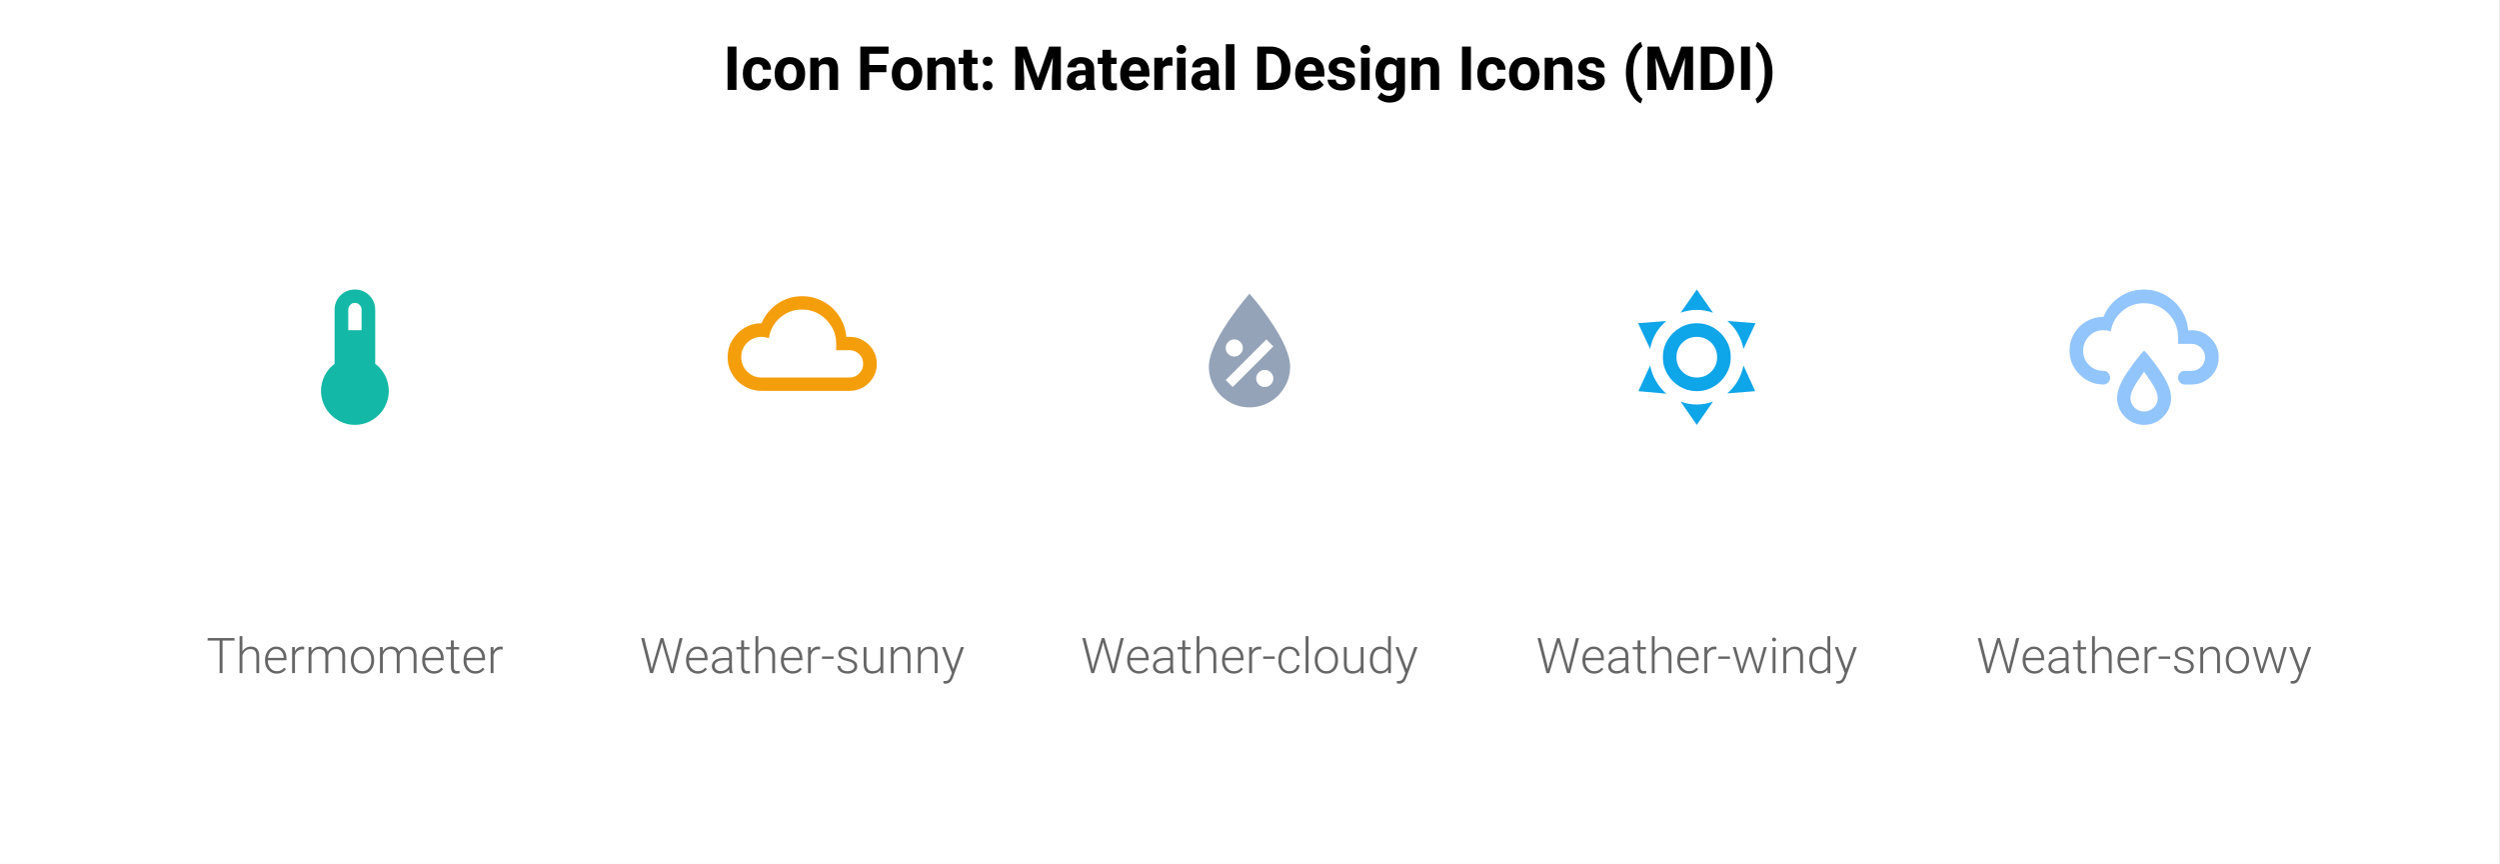
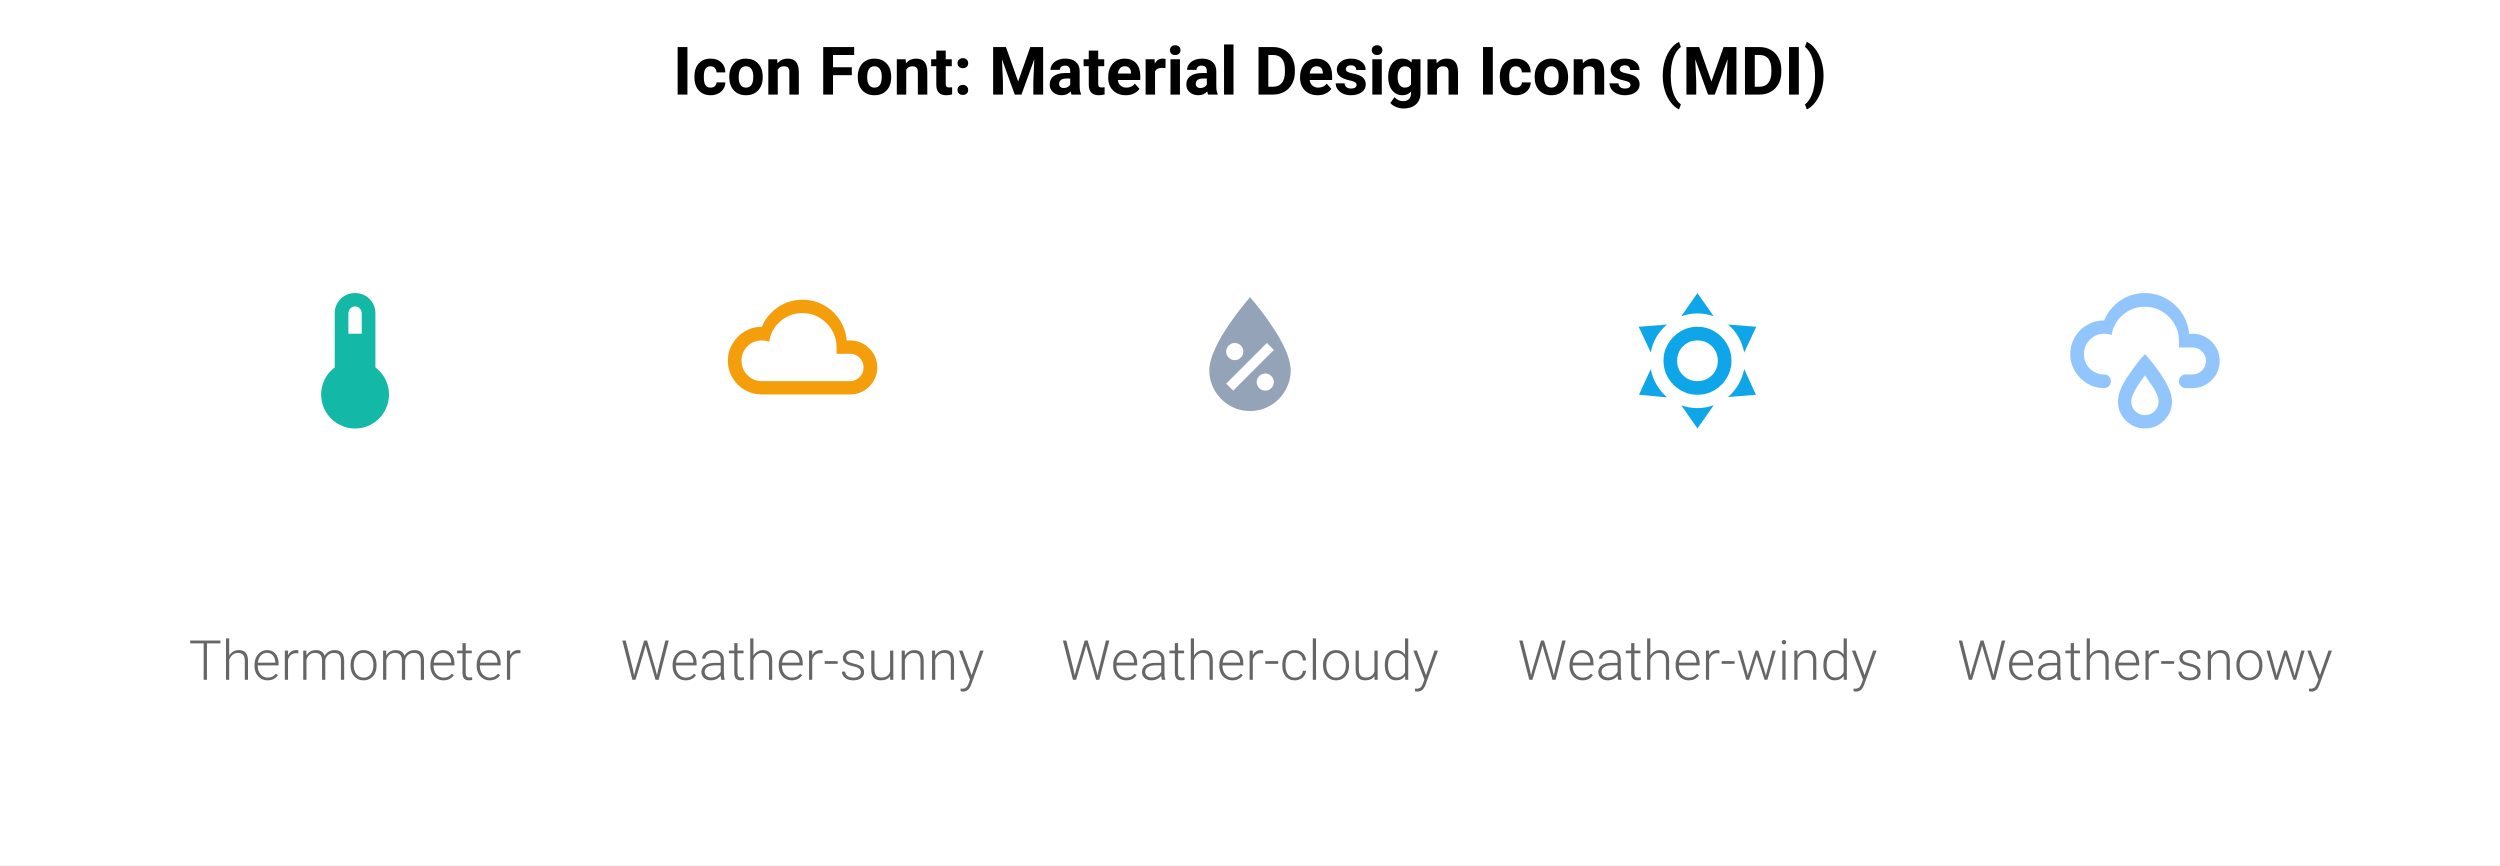
- <svg xmlns="http://www.w3.org/2000/svg" xmlns:xlink="http://www.w3.org/1999/xlink" width="430.52pt" height="148.768pt" viewBox="0 0 430.52 148.768" version="1.1">
+ <svg xmlns="http://www.w3.org/2000/svg" xmlns:xlink="http://www.w3.org/1999/xlink" width="430.165pt" height="148.89pt" viewBox="0 0 430.165 148.89" version="1.1">
  <defs>
    <style type="text/css">*{stroke-linejoin: round; stroke-linecap: butt}</style>
  </defs>
  <g id="figure_1">
    <g id="patch_1">
-       <path d="M 0 148.768  L 430.52 148.768  L 430.52 0  L 0 0  z " style="fill: #ffffff" />
+       <path d="M 0 148.89  L 430.165 148.89  L 430.165 0  L 0 0  z " style="fill: #ffffff" />
    </g>
    <g id="axes_1">
      <g id="patch_2">
-         <path d="M 7.2 141.568  L 423.32 141.568  L 423.32 21.485  L 7.2 21.485  z " style="fill: #ffffff" />
+         <path d="M 7.2 141.69  L 422.965 141.69  L 422.965 22.274  L 7.2 22.274  z " style="fill: #ffffff" />
      </g>
      <g id="matplotlib.axis_1" />
      <g id="matplotlib.axis_2" />
      <g id="text_1">
-         <g style="fill: #14b8a6" transform="translate(47.14147 72.01261) scale(0.28 -0.28)">
+         <g style="fill: #14b8a6" transform="translate(47.09551 72.57932) scale(0.28 -0.28)">
          <defs>
            <path id="MaterialDesignIcons-f050f" d="M 4000 2138  L 4000 4263  Q 4000 4600 3769 4831  Q 3538 5063 3200 5063  Q 2863 5063 2631 4831  Q 2400 4600 2400 4263  L 2400 2138  Q 2050 1875 1925 1462  Q 1800 1050 1937 644  Q 2075 238 2425 -12  Q 2775 -263 3200 -263  Q 3625 -263 3975 -12  Q 4325 238 4462 644  Q 4600 1050 4475 1462  Q 4350 1875 4000 2138  z M 3200 4538  Q 3313 4538 3388 4456  Q 3463 4375 3463 4263  L 3463 3463  L 2938 3463  L 2938 4263  Q 2938 4375 3013 4456  Q 3088 4538 3200 4538  z " transform="scale(0.015625)" />
          </defs>
          <use xlink:href="#MaterialDesignIcons-f050f" />
        </g>
      </g>
      <g id="text_2">
-         <g style="fill: #666666" transform="translate(35.54651 115.9206) scale(0.085 -0.085)">
+         <g style="fill: #666666" transform="translate(32.48937 116.9704) scale(0.095 -0.095)">
          <defs>
            <path id="Roboto-Light-54" d="M 3663 4222  L 2103 4222  L 2103 0  L 1719 0  L 1719 4222  L 163 4222  L 163 4550  L 3663 4550  L 3663 4222  z " transform="scale(0.015625)" />
            <path id="Roboto-Light-68" d="M 859 2809  Q 1044 3113 1331 3278  Q 1619 3444 1959 3444  Q 2503 3444 2768 3137  Q 3034 2831 3038 2219  L 3038 0  L 2666 0  L 2666 2222  Q 2663 2675 2473 2897  Q 2284 3119 1869 3119  Q 1522 3119 1255 2901  Q 988 2684 859 2316  L 859 0  L 488 0  L 488 4800  L 859 4800  L 859 2809  z " transform="scale(0.015625)" />
            <path id="Roboto-Light-65" d="M 1797 -63  Q 1366 -63 1017 150  Q 669 363 475 742  Q 281 1122 281 1594  L 281 1728  Q 281 2216 470 2606  Q 659 2997 996 3220  Q 1334 3444 1728 3444  Q 2344 3444 2705 3023  Q 3066 2603 3066 1875  L 3066 1666  L 653 1666  L 653 1594  Q 653 1019 983 636  Q 1313 253 1813 253  Q 2113 253 2342 362  Q 2572 472 2759 713  L 2994 534  Q 2581 -63 1797 -63  z M 1728 3125  Q 1306 3125 1017 2815  Q 728 2506 666 1984  L 2694 1984  L 2694 2025  Q 2678 2513 2415 2819  Q 2153 3125 1728 3125  z " transform="scale(0.015625)" />
            <path id="Roboto-Light-72" d="M 2050 3063  Q 1931 3084 1797 3084  Q 1447 3084 1205 2889  Q 963 2694 859 2322  L 859 0  L 488 0  L 488 3381  L 853 3381  L 859 2844  Q 1156 3444 1813 3444  Q 1969 3444 2059 3403  L 2050 3063  z " transform="scale(0.015625)" />
            <path id="Roboto-Light-6d" d="M 828 3381  L 841 2831  Q 1028 3138 1309 3291  Q 1591 3444 1934 3444  Q 2734 3444 2950 2788  Q 3131 3103 3434 3273  Q 3738 3444 4103 3444  Q 5191 3444 5213 2256  L 5213 0  L 4838 0  L 4838 2228  Q 4834 2681 4642 2900  Q 4450 3119 4016 3119  Q 3613 3113 3334 2858  Q 3056 2603 3025 2238  L 3025 0  L 2650 0  L 2650 2256  Q 2647 2691 2445 2905  Q 2244 3119 1825 3119  Q 1472 3119 1219 2917  Q 966 2716 844 2319  L 844 0  L 469 0  L 469 3381  L 828 3381  z " transform="scale(0.015625)" />
            <path id="Roboto-Light-6f" d="M 281 1741  Q 281 2228 470 2618  Q 659 3009 1004 3226  Q 1350 3444 1788 3444  Q 2463 3444 2881 2970  Q 3300 2497 3300 1716  L 3300 1638  Q 3300 1147 3111 755  Q 2922 363 2578 150  Q 2234 -63 1794 -63  Q 1122 -63 701 410  Q 281 884 281 1666  L 281 1741  z M 656 1638  Q 656 1031 970 642  Q 1284 253 1794 253  Q 2300 253 2614 642  Q 2928 1031 2928 1669  L 2928 1741  Q 2928 2128 2784 2450  Q 2641 2772 2381 2948  Q 2122 3125 1788 3125  Q 1288 3125 972 2733  Q 656 2341 656 1706  L 656 1638  z " transform="scale(0.015625)" />
            <path id="Roboto-Light-74" d="M 1069 4247  L 1069 3381  L 1769 3381  L 1769 3075  L 1069 3075  L 1069 822  Q 1069 541 1170 403  Q 1272 266 1509 266  Q 1603 266 1813 297  L 1828 -9  Q 1681 -63 1428 -63  Q 1044 -63 869 160  Q 694 384 694 819  L 694 3075  L 72 3075  L 72 3381  L 694 3381  L 694 4247  L 1069 4247  z " transform="scale(0.015625)" />
          </defs>
          <use xlink:href="#Roboto-Light-54" />
          <use xlink:href="#Roboto-Light-68" transform="translate(59.7168 0)" />
          <use xlink:href="#Roboto-Light-65" transform="translate(114.5996 0)" />
          <use xlink:href="#Roboto-Light-72" transform="translate(166.2598 0)" />
          <use xlink:href="#Roboto-Light-6d" transform="translate(199.9023 0)" />
          <use xlink:href="#Roboto-Light-6f" transform="translate(288.5254 0)" />
          <use xlink:href="#Roboto-Light-6d" transform="translate(344.5312 0)" />
          <use xlink:href="#Roboto-Light-65" transform="translate(433.1543 0)" />
          <use xlink:href="#Roboto-Light-74" transform="translate(484.8145 0)" />
          <use xlink:href="#Roboto-Light-65" transform="translate(516.9434 0)" />
          <use xlink:href="#Roboto-Light-72" transform="translate(568.6035 0)" />
        </g>
      </g>
      <g id="text_3">
-         <g style="fill: #f59e0b" transform="translate(124.2007 69.66105) scale(0.28 -0.28)">
+         <g style="fill: #f59e0b" transform="translate(124.0891 70.22776) scale(0.28 -0.28)">
          <defs>
            <path id="MaterialDesignIcons-f0590" d="M 1600 538  Q 1238 538 931 713  Q 625 888 444 1194  Q 263 1500 263 1862  Q 263 2225 444 2531  Q 625 2838 931 3019  Q 1238 3200 1600 3200  Q 1800 3675 2231 3969  Q 2663 4263 3200 4263  Q 3650 4263 4037 4050  Q 4425 3838 4662 3469  Q 4900 3100 4938 2663  L 5063 2663  Q 5513 2663 5825 2350  Q 6138 2038 6138 1600  Q 6138 1163 5825 850  Q 5513 538 5063 538  L 1600 538  z M 5063 2138  L 4538 2138  L 4538 2400  Q 4538 2763 4356 3069  Q 4175 3375 3869 3556  Q 3563 3738 3200 3738  Q 2700 3738 2331 3419  Q 1963 3100 1888 2613  Q 1738 2663 1600 2663  Q 1263 2663 1031 2431  Q 800 2200 800 1869  Q 800 1538 1031 1300  Q 1263 1063 1600 1063  L 5063 1063  Q 5288 1063 5444 1219  Q 5600 1375 5600 1600  Q 5600 1825 5444 1981  Q 5288 2138 5063 2138  z " transform="scale(0.015625)" />
          </defs>
          <use xlink:href="#MaterialDesignIcons-f0590" />
        </g>
      </g>
      <g id="text_4">
-         <g style="fill: #666666" transform="translate(110.2032 115.9206) scale(0.085 -0.085)">
+         <g style="fill: #666666" transform="translate(106.7977 116.9704) scale(0.095 -0.095)">
          <defs>
            <path id="Roboto-Light-57" d="M 1416 1228  L 1556 522  L 1728 1197  L 2716 4550  L 3063 4550  L 4038 1197  L 4206 516  L 4356 1228  L 5178 4550  L 5572 4550  L 4406 0  L 4038 0  L 3006 3559  L 2891 4009  L 2778 3559  L 1722 0  L 1353 0  L 191 4550  L 584 4550  L 1416 1228  z " transform="scale(0.015625)" />
            <path id="Roboto-Light-61" d="M 2622 0  Q 2566 159 2550 472  Q 2353 216 2048 76  Q 1744 -63 1403 -63  Q 916 -63 614 209  Q 313 481 313 897  Q 313 1391 723 1678  Q 1134 1966 1869 1966  L 2547 1966  L 2547 2350  Q 2547 2713 2323 2920  Q 2100 3128 1672 3128  Q 1281 3128 1025 2928  Q 769 2728 769 2447  L 394 2450  Q 394 2853 769 3148  Q 1144 3444 1691 3444  Q 2256 3444 2582 3161  Q 2909 2878 2919 2372  L 2919 772  Q 2919 281 3022 38  L 3022 0  L 2622 0  z M 1447 269  Q 1822 269 2117 450  Q 2413 631 2547 934  L 2547 1678  L 1878 1678  Q 1319 1672 1003 1473  Q 688 1275 688 928  Q 688 644 898 456  Q 1109 269 1447 269  z " transform="scale(0.015625)" />
            <path id="Roboto-Light-2d" d="M 1650 1850  L 153 1850  L 153 2166  L 1650 2166  L 1650 1850  z " transform="scale(0.015625)" />
            <path id="Roboto-Light-73" d="M 2513 859  Q 2513 1138 2289 1306  Q 2066 1475 1616 1570  Q 1166 1666 917 1789  Q 669 1913 548 2091  Q 428 2269 428 2522  Q 428 2922 762 3183  Q 1097 3444 1619 3444  Q 2184 3444 2526 3164  Q 2869 2884 2869 2434  L 2494 2434  Q 2494 2731 2245 2928  Q 1997 3125 1619 3125  Q 1250 3125 1026 2961  Q 803 2797 803 2534  Q 803 2281 989 2142  Q 1175 2003 1667 1887  Q 2159 1772 2404 1640  Q 2650 1509 2769 1325  Q 2888 1141 2888 878  Q 2888 450 2542 193  Q 2197 -63 1641 -63  Q 1050 -63 683 223  Q 316 509 316 947  L 691 947  Q 713 619 967 436  Q 1222 253 1641 253  Q 2031 253 2272 425  Q 2513 597 2513 859  z " transform="scale(0.015625)" />
            <path id="Roboto-Light-75" d="M 2663 428  Q 2325 -63 1584 -63  Q 1044 -63 762 251  Q 481 566 475 1181  L 475 3381  L 847 3381  L 847 1228  Q 847 263 1628 263  Q 2441 263 2656 934  L 2656 3381  L 3031 3381  L 3031 0  L 2669 0  L 2663 428  z " transform="scale(0.015625)" />
            <path id="Roboto-Light-6e" d="M 844 3381  L 856 2803  Q 1047 3116 1331 3280  Q 1616 3444 1959 3444  Q 2503 3444 2768 3137  Q 3034 2831 3038 2219  L 3038 0  L 2666 0  L 2666 2222  Q 2663 2675 2473 2897  Q 2284 3119 1869 3119  Q 1522 3119 1255 2901  Q 988 2684 859 2316  L 859 0  L 488 0  L 488 3381  L 844 3381  z " transform="scale(0.015625)" />
            <path id="Roboto-Light-79" d="M 1559 538  L 2547 3381  L 2950 3381  L 1506 -575  L 1431 -750  Q 1153 -1366 572 -1366  Q 438 -1366 284 -1322  L 281 -1013  L 475 -1031  Q 750 -1031 920 -895  Q 1091 -759 1209 -428  L 1375 28  L 100 3381  L 509 3381  L 1559 538  z " transform="scale(0.015625)" />
          </defs>
          <use xlink:href="#Roboto-Light-57" />
          <use xlink:href="#Roboto-Light-65" transform="translate(89.64844 0)" />
          <use xlink:href="#Roboto-Light-61" transform="translate(141.3086 0)" />
          <use xlink:href="#Roboto-Light-74" transform="translate(194.873 0)" />
          <use xlink:href="#Roboto-Light-68" transform="translate(227.002 0)" />
          <use xlink:href="#Roboto-Light-65" transform="translate(281.8848 0)" />
          <use xlink:href="#Roboto-Light-72" transform="translate(333.5449 0)" />
          <use xlink:href="#Roboto-Light-2d" transform="translate(367.1875 0)" />
          <use xlink:href="#Roboto-Light-73" transform="translate(395.8008 0)" />
          <use xlink:href="#Roboto-Light-75" transform="translate(446.4355 0)" />
          <use xlink:href="#Roboto-Light-6e" transform="translate(501.3672 0)" />
          <use xlink:href="#Roboto-Light-6e" transform="translate(556.2988 0)" />
          <use xlink:href="#Roboto-Light-79" transform="translate(611.2305 0)" />
        </g>
      </g>
      <g id="text_5">
-         <g style="fill: #94a3b8" transform="translate(201.2599 71.30168) scale(0.28 -0.28)">
+         <g style="fill: #94a3b8" transform="translate(201.0827 71.86838) scale(0.28 -0.28)">
          <defs>
            <path id="MaterialDesignIcons-f058e" d="M 3200 4738  Q 3075 4588 2950 4438  Q 2650 4063 2400 3700  Q 2050 3188 1850 2763  Q 1600 2238 1600 1863  Q 1600 1438 1812 1069  Q 2025 700 2394 481  Q 2763 263 3200 263  Q 3638 263 4006 481  Q 4375 700 4587 1069  Q 4800 1438 4800 1863  Q 4800 2538 4000 3700  Q 3600 4288 3200 4738  L 3200 4738  z M 3863 2938  L 4138 2663  L 2538 1063  L 2263 1338  L 3863 2938  z M 2600 2938  Q 2738 2938 2838 2838  Q 2938 2738 2938 2600  Q 2938 2463 2838 2363  Q 2738 2263 2600 2263  Q 2463 2263 2363 2363  Q 2263 2463 2263 2600  Q 2263 2738 2363 2838  Q 2463 2938 2600 2938  z M 3800 1738  Q 3938 1738 4038 1638  Q 4138 1538 4138 1400  Q 4138 1263 4038 1163  Q 3938 1063 3800 1063  Q 3663 1063 3563 1163  Q 3463 1263 3463 1400  Q 3463 1538 3563 1638  Q 3663 1738 3800 1738  z " transform="scale(0.015625)" />
          </defs>
          <use xlink:href="#MaterialDesignIcons-f058e" />
        </g>
      </g>
      <g id="text_6">
-         <g style="fill: #666666" transform="translate(186.2012 115.9206) scale(0.085 -0.085)">
+         <g style="fill: #666666" transform="translate(182.6053 116.9704) scale(0.095 -0.095)">
          <defs>
            <path id="Roboto-Light-63" d="M 1738 253  Q 2128 253 2392 473  Q 2656 694 2678 1044  L 3038 1044  Q 3022 734 2844 479  Q 2666 225 2370 81  Q 2075 -63 1738 -63  Q 1072 -63 683 400  Q 294 863 294 1644  L 294 1756  Q 294 2256 469 2640  Q 644 3025 970 3234  Q 1297 3444 1734 3444  Q 2291 3444 2652 3112  Q 3013 2781 3038 2241  L 2678 2241  Q 2653 2638 2392 2881  Q 2131 3125 1734 3125  Q 1228 3125 948 2759  Q 669 2394 669 1734  L 669 1625  Q 669 978 948 615  Q 1228 253 1738 253  z " transform="scale(0.015625)" />
            <path id="Roboto-Light-6c" d="M 906 0  L 531 0  L 531 4800  L 906 4800  L 906 0  z " transform="scale(0.015625)" />
            <path id="Roboto-Light-64" d="M 338 1722  Q 338 2509 689 2976  Q 1041 3444 1644 3444  Q 2328 3444 2688 2903  L 2688 4800  L 3059 4800  L 3059 0  L 2709 0  L 2694 450  Q 2334 -63 1638 -63  Q 1053 -63 695 407  Q 338 878 338 1678  L 338 1722  z M 716 1656  Q 716 1009 975 636  Q 1234 263 1706 263  Q 2397 263 2688 872  L 2688 2459  Q 2397 3119 1713 3119  Q 1241 3119 978 2748  Q 716 2378 716 1656  z " transform="scale(0.015625)" />
          </defs>
          <use xlink:href="#Roboto-Light-57" />
          <use xlink:href="#Roboto-Light-65" transform="translate(89.64844 0)" />
          <use xlink:href="#Roboto-Light-61" transform="translate(141.3086 0)" />
          <use xlink:href="#Roboto-Light-74" transform="translate(194.873 0)" />
          <use xlink:href="#Roboto-Light-68" transform="translate(227.002 0)" />
          <use xlink:href="#Roboto-Light-65" transform="translate(281.8848 0)" />
          <use xlink:href="#Roboto-Light-72" transform="translate(333.5449 0)" />
          <use xlink:href="#Roboto-Light-2d" transform="translate(367.1875 0)" />
          <use xlink:href="#Roboto-Light-63" transform="translate(395.8008 0)" />
          <use xlink:href="#Roboto-Light-6c" transform="translate(447.3145 0)" />
          <use xlink:href="#Roboto-Light-6f" transform="translate(469.7266 0)" />
          <use xlink:href="#Roboto-Light-75" transform="translate(525.7324 0)" />
          <use xlink:href="#Roboto-Light-64" transform="translate(580.6641 0)" />
          <use xlink:href="#Roboto-Light-79" transform="translate(636.2305 0)" />
        </g>
      </g>
      <g id="text_7">
-         <g style="fill: #0ea5e9" transform="translate(278.3192 72.01261) scale(0.28 -0.28)">
+         <g style="fill: #0ea5e9" transform="translate(278.0762 72.57932) scale(0.28 -0.28)">
          <defs>
            <path id="MaterialDesignIcons-f0599" d="M 3200 3738  Q 3563 3738 3869 3556  Q 4175 3375 4356 3069  Q 4538 2763 4538 2400  Q 4538 2038 4356 1731  Q 4175 1425 3869 1244  Q 3563 1063 3200 1063  Q 2838 1063 2531 1244  Q 2225 1425 2044 1731  Q 1863 2038 1863 2400  Q 1863 2763 2044 3069  Q 2225 3375 2531 3556  Q 2838 3738 3200 3738  z M 3200 3200  Q 2863 3200 2631 2969  Q 2400 2738 2400 2400  Q 2400 2063 2631 1831  Q 2863 1600 3200 1600  Q 3538 1600 3769 1831  Q 4000 2063 4000 2400  Q 4000 2738 3769 2969  Q 3538 3200 3200 3200  z M 3200 5063  L 3838 4150  Q 3525 4263 3200 4263  Q 2875 4263 2563 4150  L 3200 5063  z M 888 3738  L 2000 3825  Q 1750 3613 1587 3338  Q 1425 3063 1363 2725  L 888 3738  z M 900 1063  L 1363 2075  Q 1425 1750 1587 1469  Q 1750 1188 2000 963  L 900 1063  z M 5513 3738  L 5038 2725  Q 4975 3050 4812 3337  Q 4650 3625 4400 3825  L 5513 3738  z M 5500 1063  L 4400 975  Q 4650 1188 4812 1469  Q 4975 1750 5038 2075  L 5500 1063  z M 3200 -263  L 2563 650  Q 2875 538 3194 538  Q 3513 538 3838 650  L 3200 -263  z " transform="scale(0.015625)" />
          </defs>
          <use xlink:href="#MaterialDesignIcons-f0599" />
        </g>
      </g>
      <g id="text_8">
-         <g style="fill: #666666" transform="translate(264.6258 115.9206) scale(0.085 -0.085)">
+         <g style="fill: #666666" transform="translate(261.1248 116.9704) scale(0.095 -0.095)">
          <defs>
            <path id="Roboto-Light-77" d="M 1297 778  L 1353 488  L 1428 794  L 2241 3381  L 2559 3381  L 3363 816  L 3450 459  L 3522 788  L 4216 3381  L 4603 3381  L 3619 0  L 3300 0  L 2431 2681  L 2391 2866  L 2350 2678  L 1497 0  L 1178 0  L 197 3381  L 581 3381  L 1297 778  z " transform="scale(0.015625)" />
            <path id="Roboto-Light-69" d="M 906 0  L 531 0  L 531 3381  L 906 3381  L 906 0  z M 466 4359  Q 466 4466 534 4539  Q 603 4613 722 4613  Q 841 4613 911 4539  Q 981 4466 981 4359  Q 981 4253 911 4181  Q 841 4109 722 4109  Q 603 4109 534 4181  Q 466 4253 466 4359  z " transform="scale(0.015625)" />
          </defs>
          <use xlink:href="#Roboto-Light-57" />
          <use xlink:href="#Roboto-Light-65" transform="translate(89.64844 0)" />
          <use xlink:href="#Roboto-Light-61" transform="translate(141.3086 0)" />
          <use xlink:href="#Roboto-Light-74" transform="translate(194.873 0)" />
          <use xlink:href="#Roboto-Light-68" transform="translate(227.002 0)" />
          <use xlink:href="#Roboto-Light-65" transform="translate(281.8848 0)" />
          <use xlink:href="#Roboto-Light-72" transform="translate(333.5449 0)" />
          <use xlink:href="#Roboto-Light-2d" transform="translate(367.1875 0)" />
          <use xlink:href="#Roboto-Light-77" transform="translate(395.8008 0)" />
          <use xlink:href="#Roboto-Light-69" transform="translate(471.1914 0)" />
          <use xlink:href="#Roboto-Light-6e" transform="translate(493.6035 0)" />
          <use xlink:href="#Roboto-Light-64" transform="translate(548.5352 0)" />
          <use xlink:href="#Roboto-Light-79" transform="translate(604.1016 0)" />
        </g>
      </g>
      <g id="text_9">
-         <g style="fill: #93c5fd" transform="translate(355.3784 72.01261) scale(0.28 -0.28)">
+         <g style="fill: #93c5fd" transform="translate(355.0698 72.57932) scale(0.28 -0.28)">
          <defs>
            <path id="MaterialDesignIcons-f0597" d="M 1600 1863  Q 1713 1863 1788 1781  Q 1863 1700 1863 1594  Q 1863 1488 1788 1406  Q 1713 1325 1600 1325  Q 1238 1325 931 1506  Q 625 1688 444 1994  Q 263 2300 263 2662  Q 263 3025 444 3331  Q 625 3638 931 3813  Q 1238 3988 1600 3988  Q 1800 4475 2231 4769  Q 2663 5063 3200 5063  Q 3650 5063 4037 4844  Q 4425 4625 4662 4262  Q 4900 3900 4938 3450  L 5063 3463  Q 5513 3463 5825 3150  Q 6138 2838 6138 2394  Q 6138 1950 5825 1637  Q 5513 1325 5063 1325  L 4800 1325  Q 4688 1325 4613 1406  Q 4538 1488 4538 1594  Q 4538 1700 4613 1781  Q 4688 1863 4800 1863  L 5063 1863  Q 5288 1863 5444 2019  Q 5600 2175 5600 2394  Q 5600 2613 5444 2769  Q 5288 2925 5063 2925  L 4538 2925  L 4538 3188  Q 4538 3550 4356 3856  Q 4175 4163 3869 4344  Q 3563 4525 3200 4525  Q 2700 4525 2331 4206  Q 1963 3888 1888 3413  Q 1750 3463 1600 3463  Q 1263 3463 1031 3225  Q 800 2988 800 2656  Q 800 2325 1031 2094  Q 1263 1863 1600 1863  z M 3200 1825  Q 3263 1738 3350 1613  Q 3738 1075 3738 800  Q 3738 575 3581 419  Q 3425 263 3200 263  Q 2975 263 2819 419  Q 2663 575 2663 800  Q 2663 1075 3050 1613  L 3200 1825  z M 3200 2663  L 3063 2513  L 2925 2338  Q 2750 2125 2613 1913  Q 2388 1600 2288 1375  Q 2138 1063 2138 800  Q 2138 363 2450 50  Q 2763 -263 3200 -263  Q 3638 -263 3950 50  Q 4263 363 4263 800  Q 4263 1063 4113 1375  Q 4013 1600 3788 1925  Q 3563 2250 3338 2513  L 3338 2513  L 3200 2663  z " transform="scale(0.015625)" />
          </defs>
          <use xlink:href="#MaterialDesignIcons-f0597" />
        </g>
      </g>
      <g id="text_10">
-         <g style="fill: #666666" transform="translate(340.4665 115.9206) scale(0.085 -0.085)">
+         <g style="fill: #666666" transform="translate(336.7565 116.9704) scale(0.095 -0.095)">
          <use xlink:href="#Roboto-Light-57" />
          <use xlink:href="#Roboto-Light-65" transform="translate(89.64844 0)" />
          <use xlink:href="#Roboto-Light-61" transform="translate(141.3086 0)" />
          <use xlink:href="#Roboto-Light-74" transform="translate(194.873 0)" />
          <use xlink:href="#Roboto-Light-68" transform="translate(227.002 0)" />
          <use xlink:href="#Roboto-Light-65" transform="translate(281.8848 0)" />
          <use xlink:href="#Roboto-Light-72" transform="translate(333.5449 0)" />
          <use xlink:href="#Roboto-Light-2d" transform="translate(367.1875 0)" />
          <use xlink:href="#Roboto-Light-73" transform="translate(395.8008 0)" />
          <use xlink:href="#Roboto-Light-6e" transform="translate(446.4355 0)" />
          <use xlink:href="#Roboto-Light-6f" transform="translate(501.3672 0)" />
          <use xlink:href="#Roboto-Light-77" transform="translate(557.373 0)" />
          <use xlink:href="#Roboto-Light-79" transform="translate(632.7637 0)" />
        </g>
      </g>
      <g id="text_11">
-         <g transform="translate(124.576 15.48516) scale(0.105 -0.105)">
+         <g transform="translate(115.7622 16.27422) scale(0.115 -0.115)">
          <defs>
            <path id="Roboto-Bold-49" d="M 1403 0  L 466 0  L 466 4550  L 1403 4550  L 1403 0  z " transform="scale(0.015625)" />
            <path id="Roboto-Bold-63" d="M 1753 666  Q 2003 666 2159 803  Q 2316 941 2322 1169  L 3169 1169  Q 3166 825 2981 539  Q 2797 253 2476 95  Q 2156 -63 1769 -63  Q 1044 -63 625 398  Q 206 859 206 1672  L 206 1731  Q 206 2513 622 2978  Q 1038 3444 1763 3444  Q 2397 3444 2780 3083  Q 3163 2722 3169 2122  L 2322 2122  Q 2316 2384 2159 2548  Q 2003 2713 1747 2713  Q 1431 2713 1270 2483  Q 1109 2253 1109 1738  L 1109 1644  Q 1109 1122 1268 894  Q 1428 666 1753 666  z " transform="scale(0.015625)" />
            <path id="Roboto-Bold-6f" d="M 206 1722  Q 206 2225 400 2619  Q 594 3013 958 3228  Q 1322 3444 1803 3444  Q 2488 3444 2920 3025  Q 3353 2606 3403 1888  L 3409 1656  Q 3409 878 2975 407  Q 2541 -63 1809 -63  Q 1078 -63 642 406  Q 206 875 206 1681  L 206 1722  z M 1109 1656  Q 1109 1175 1290 920  Q 1472 666 1809 666  Q 2138 666 2322 917  Q 2506 1169 2506 1722  Q 2506 2194 2322 2453  Q 2138 2713 1803 2713  Q 1472 2713 1290 2455  Q 1109 2197 1109 1656  z " transform="scale(0.015625)" />
            <path id="Roboto-Bold-6e" d="M 1178 3381  L 1206 2991  Q 1569 3444 2178 3444  Q 2716 3444 2978 3128  Q 3241 2813 3247 2184  L 3247 0  L 2344 0  L 2344 2163  Q 2344 2450 2219 2579  Q 2094 2709 1803 2709  Q 1422 2709 1231 2384  L 1231 0  L 328 0  L 328 3381  L 1178 3381  z " transform="scale(0.015625)" />
            <path id="Roboto-Bold-20" transform="scale(0.015625)" />
            <path id="Roboto-Bold-46" d="M 3144 1859  L 1344 1859  L 1344 0  L 406 0  L 406 4550  L 3369 4550  L 3369 3791  L 1344 3791  L 1344 2616  L 3144 2616  L 3144 1859  z " transform="scale(0.015625)" />
            <path id="Roboto-Bold-74" d="M 1428 4213  L 1428 3381  L 2006 3381  L 2006 2719  L 1428 2719  L 1428 1031  Q 1428 844 1500 762  Q 1572 681 1775 681  Q 1925 681 2041 703  L 2041 19  Q 1775 -63 1494 -63  Q 544 -63 525 897  L 525 2719  L 31 2719  L 31 3381  L 525 3381  L 525 4213  L 1428 4213  z " transform="scale(0.015625)" />
            <path id="Roboto-Bold-3a" d="M 394 444  Q 394 659 539 793  Q 684 928 903 928  Q 1125 928 1270 793  Q 1416 659 1416 444  Q 1416 231 1272 98  Q 1128 -34 903 -34  Q 681 -34 537 98  Q 394 231 394 444  z M 394 3004  Q 394 3219 539 3353  Q 684 3488 903 3488  Q 1125 3488 1270 3353  Q 1416 3219 1416 3004  Q 1416 2791 1272 2658  Q 1128 2526 903 2526  Q 681 2526 537 2658  Q 394 2791 394 3004  z " transform="scale(0.015625)" />
            <path id="Roboto-Bold-4d" d="M 1631 4550  L 2800 1250  L 3963 4550  L 5194 4550  L 5194 0  L 4253 0  L 4253 1244  L 4347 3391  L 3119 0  L 2475 0  L 1250 3388  L 1344 1244  L 1344 0  L 406 0  L 406 4550  L 1631 4550  z " transform="scale(0.015625)" />
            <path id="Roboto-Bold-61" d="M 2306 0  Q 2244 122 2216 303  Q 1888 -63 1363 -63  Q 866 -63 539 225  Q 213 513 213 950  Q 213 1488 611 1775  Q 1009 2063 1763 2066  L 2178 2066  L 2178 2259  Q 2178 2494 2058 2634  Q 1938 2775 1678 2775  Q 1450 2775 1320 2665  Q 1191 2556 1191 2366  L 288 2366  Q 288 2659 469 2909  Q 650 3159 981 3301  Q 1313 3444 1725 3444  Q 2350 3444 2717 3130  Q 3084 2816 3084 2247  L 3084 781  Q 3088 300 3219 53  L 3219 0  L 2306 0  z M 1559 628  Q 1759 628 1928 717  Q 2097 806 2178 956  L 2178 1538  L 1841 1538  Q 1163 1538 1119 1069  L 1116 1016  Q 1116 847 1234 737  Q 1353 628 1559 628  z " transform="scale(0.015625)" />
            <path id="Roboto-Bold-65" d="M 1903 -63  Q 1159 -63 692 393  Q 225 850 225 1609  L 225 1697  Q 225 2206 422 2607  Q 619 3009 980 3226  Q 1341 3444 1803 3444  Q 2497 3444 2895 3006  Q 3294 2569 3294 1766  L 3294 1397  L 1141 1397  Q 1184 1066 1404 866  Q 1625 666 1963 666  Q 2484 666 2778 1044  L 3222 547  Q 3019 259 2672 98  Q 2325 -63 1903 -63  z M 1800 2713  Q 1531 2713 1364 2531  Q 1197 2350 1150 2013  L 2406 2013  L 2406 2084  Q 2400 2384 2244 2548  Q 2088 2713 1800 2713  z " transform="scale(0.015625)" />
            <path id="Roboto-Bold-72" d="M 2247 2534  Q 2063 2559 1922 2559  Q 1409 2559 1250 2213  L 1250 0  L 347 0  L 347 3381  L 1200 3381  L 1225 2978  Q 1497 3444 1978 3444  Q 2128 3444 2259 3403  L 2247 2534  z " transform="scale(0.015625)" />
            <path id="Roboto-Bold-69" d="M 1300 0  L 394 0  L 394 3381  L 1300 3381  L 1300 0  z M 341 4256  Q 341 4459 477 4590  Q 613 4722 847 4722  Q 1078 4722 1215 4590  Q 1353 4459 1353 4256  Q 1353 4050 1214 3919  Q 1075 3788 847 3788  Q 619 3788 480 3919  Q 341 4050 341 4256  z " transform="scale(0.015625)" />
            <path id="Roboto-Bold-6c" d="M 1300 0  L 394 0  L 394 4800  L 1300 4800  L 1300 0  z " transform="scale(0.015625)" />
            <path id="Roboto-Bold-44" d="M 406 0  L 406 4550  L 1806 4550  Q 2406 4550 2879 4279  Q 3353 4009 3618 3511  Q 3884 3013 3884 2378  L 3884 2169  Q 3884 1534 3623 1040  Q 3363 547 2888 275  Q 2413 3 1816 0  L 406 0  z M 1344 3791  L 1344 753  L 1797 753  Q 2347 753 2637 1112  Q 2928 1472 2934 2141  L 2934 2381  Q 2934 3075 2646 3433  Q 2359 3791 1806 3791  L 1344 3791  z " transform="scale(0.015625)" />
            <path id="Roboto-Bold-73" d="M 2178 934  Q 2178 1100 2014 1195  Q 1850 1291 1488 1366  Q 281 1619 281 2391  Q 281 2841 654 3142  Q 1028 3444 1631 3444  Q 2275 3444 2661 3141  Q 3047 2838 3047 2353  L 2144 2353  Q 2144 2547 2019 2673  Q 1894 2800 1628 2800  Q 1400 2800 1275 2697  Q 1150 2594 1150 2434  Q 1150 2284 1292 2192  Q 1434 2100 1771 2033  Q 2109 1966 2341 1881  Q 3056 1619 3056 972  Q 3056 509 2659 223  Q 2263 -63 1634 -63  Q 1209 -63 879 89  Q 550 241 362 505  Q 175 769 175 1075  L 1031 1075  Q 1044 834 1209 706  Q 1375 578 1653 578  Q 1913 578 2045 676  Q 2178 775 2178 934  z " transform="scale(0.015625)" />
            <path id="Roboto-Bold-67" d="M 216 1716  Q 216 2494 586 2969  Q 956 3444 1584 3444  Q 2141 3444 2450 3063  L 2488 3381  L 3306 3381  L 3306 113  Q 3306 -331 3104 -659  Q 2903 -988 2537 -1159  Q 2172 -1331 1681 -1331  Q 1309 -1331 956 -1182  Q 603 -1034 422 -800  L 822 -250  Q 1159 -628 1641 -628  Q 2000 -628 2200 -436  Q 2400 -244 2400 109  L 2400 291  Q 2088 -63 1578 -63  Q 969 -63 592 414  Q 216 891 216 1678  L 216 1716  z M 1119 1650  Q 1119 1191 1303 930  Q 1488 669 1809 669  Q 2222 669 2400 978  L 2400 2400  Q 2219 2709 1816 2709  Q 1491 2709 1305 2443  Q 1119 2178 1119 1650  z " transform="scale(0.015625)" />
            <path id="Roboto-Bold-28" d="M 388 1850  Q 388 2566 578 3212  Q 769 3859 1141 4357  Q 1513 4856 1947 5050  L 2122 4563  Q 1666 4225 1409 3519  Q 1153 2813 1153 1869  L 1153 1772  Q 1153 825 1406 115  Q 1659 -594 2122 -944  L 1947 -1422  Q 1522 -1231 1155 -748  Q 788 -266 594 365  Q 400 997 388 1684  L 388 1850  z " transform="scale(0.015625)" />
            <path id="Roboto-Bold-29" d="M 1903 1778  Q 1903 1072 1700 419  Q 1497 -234 1115 -734  Q 734 -1234 300 -1422  L 125 -944  Q 569 -609 825 87  Q 1081 784 1091 1691  L 1091 1856  Q 1091 2791 836 3503  Q 581 4216 125 4572  L 300 5050  Q 725 4866 1101 4381  Q 1478 3897 1686 3253  Q 1894 2609 1903 1919  L 1903 1778  z " transform="scale(0.015625)" />
          </defs>
          <use xlink:href="#Roboto-Bold-49" />
          <use xlink:href="#Roboto-Bold-63" transform="translate(29.15039 0)" />
          <use xlink:href="#Roboto-Bold-6f" transform="translate(81.29883 0)" />
          <use xlink:href="#Roboto-Bold-6e" transform="translate(137.8418 0)" />
          <use xlink:href="#Roboto-Bold-20" transform="translate(193.8477 0)" />
          <use xlink:href="#Roboto-Bold-46" transform="translate(218.75 0)" />
          <use xlink:href="#Roboto-Bold-6f" transform="translate(273.5352 0)" />
          <use xlink:href="#Roboto-Bold-6e" transform="translate(330.0781 0)" />
          <use xlink:href="#Roboto-Bold-74" transform="translate(386.084 0)" />
          <use xlink:href="#Roboto-Bold-3a" transform="translate(419.873 0)" />
          <use xlink:href="#Roboto-Bold-20" transform="translate(448.0957 0)" />
          <use xlink:href="#Roboto-Bold-4d" transform="translate(472.998 0)" />
          <use xlink:href="#Roboto-Bold-61" transform="translate(560.5957 0)" />
          <use xlink:href="#Roboto-Bold-74" transform="translate(614.209 0)" />
          <use xlink:href="#Roboto-Bold-65" transform="translate(647.998 0)" />
          <use xlink:href="#Roboto-Bold-72" transform="translate(702.0508 0)" />
          <use xlink:href="#Roboto-Bold-69" transform="translate(738.5254 0)" />
          <use xlink:href="#Roboto-Bold-61" transform="translate(765.0391 0)" />
          <use xlink:href="#Roboto-Bold-6c" transform="translate(818.6523 0)" />
          <use xlink:href="#Roboto-Bold-20" transform="translate(845.166 0)" />
          <use xlink:href="#Roboto-Bold-44" transform="translate(870.0684 0)" />
          <use xlink:href="#Roboto-Bold-65" transform="translate(935.0586 0)" />
          <use xlink:href="#Roboto-Bold-73" transform="translate(989.1113 0)" />
          <use xlink:href="#Roboto-Bold-69" transform="translate(1040.527 0)" />
          <use xlink:href="#Roboto-Bold-67" transform="translate(1067.041 0)" />
          <use xlink:href="#Roboto-Bold-6e" transform="translate(1124.121 0)" />
          <use xlink:href="#Roboto-Bold-20" transform="translate(1180.127 0)" />
          <use xlink:href="#Roboto-Bold-49" transform="translate(1205.029 0)" />
          <use xlink:href="#Roboto-Bold-63" transform="translate(1234.18 0)" />
          <use xlink:href="#Roboto-Bold-6f" transform="translate(1286.328 0)" />
          <use xlink:href="#Roboto-Bold-6e" transform="translate(1342.871 0)" />
          <use xlink:href="#Roboto-Bold-73" transform="translate(1398.877 0)" />
          <use xlink:href="#Roboto-Bold-20" transform="translate(1450.293 0)" />
          <use xlink:href="#Roboto-Bold-28" transform="translate(1475.195 0)" />
          <use xlink:href="#Roboto-Bold-4d" transform="translate(1510.303 0)" />
          <use xlink:href="#Roboto-Bold-44" transform="translate(1597.9 0)" />
          <use xlink:href="#Roboto-Bold-49" transform="translate(1662.891 0)" />
          <use xlink:href="#Roboto-Bold-29" transform="translate(1692.041 0)" />
        </g>
      </g>
    </g>
  </g>
</svg>
